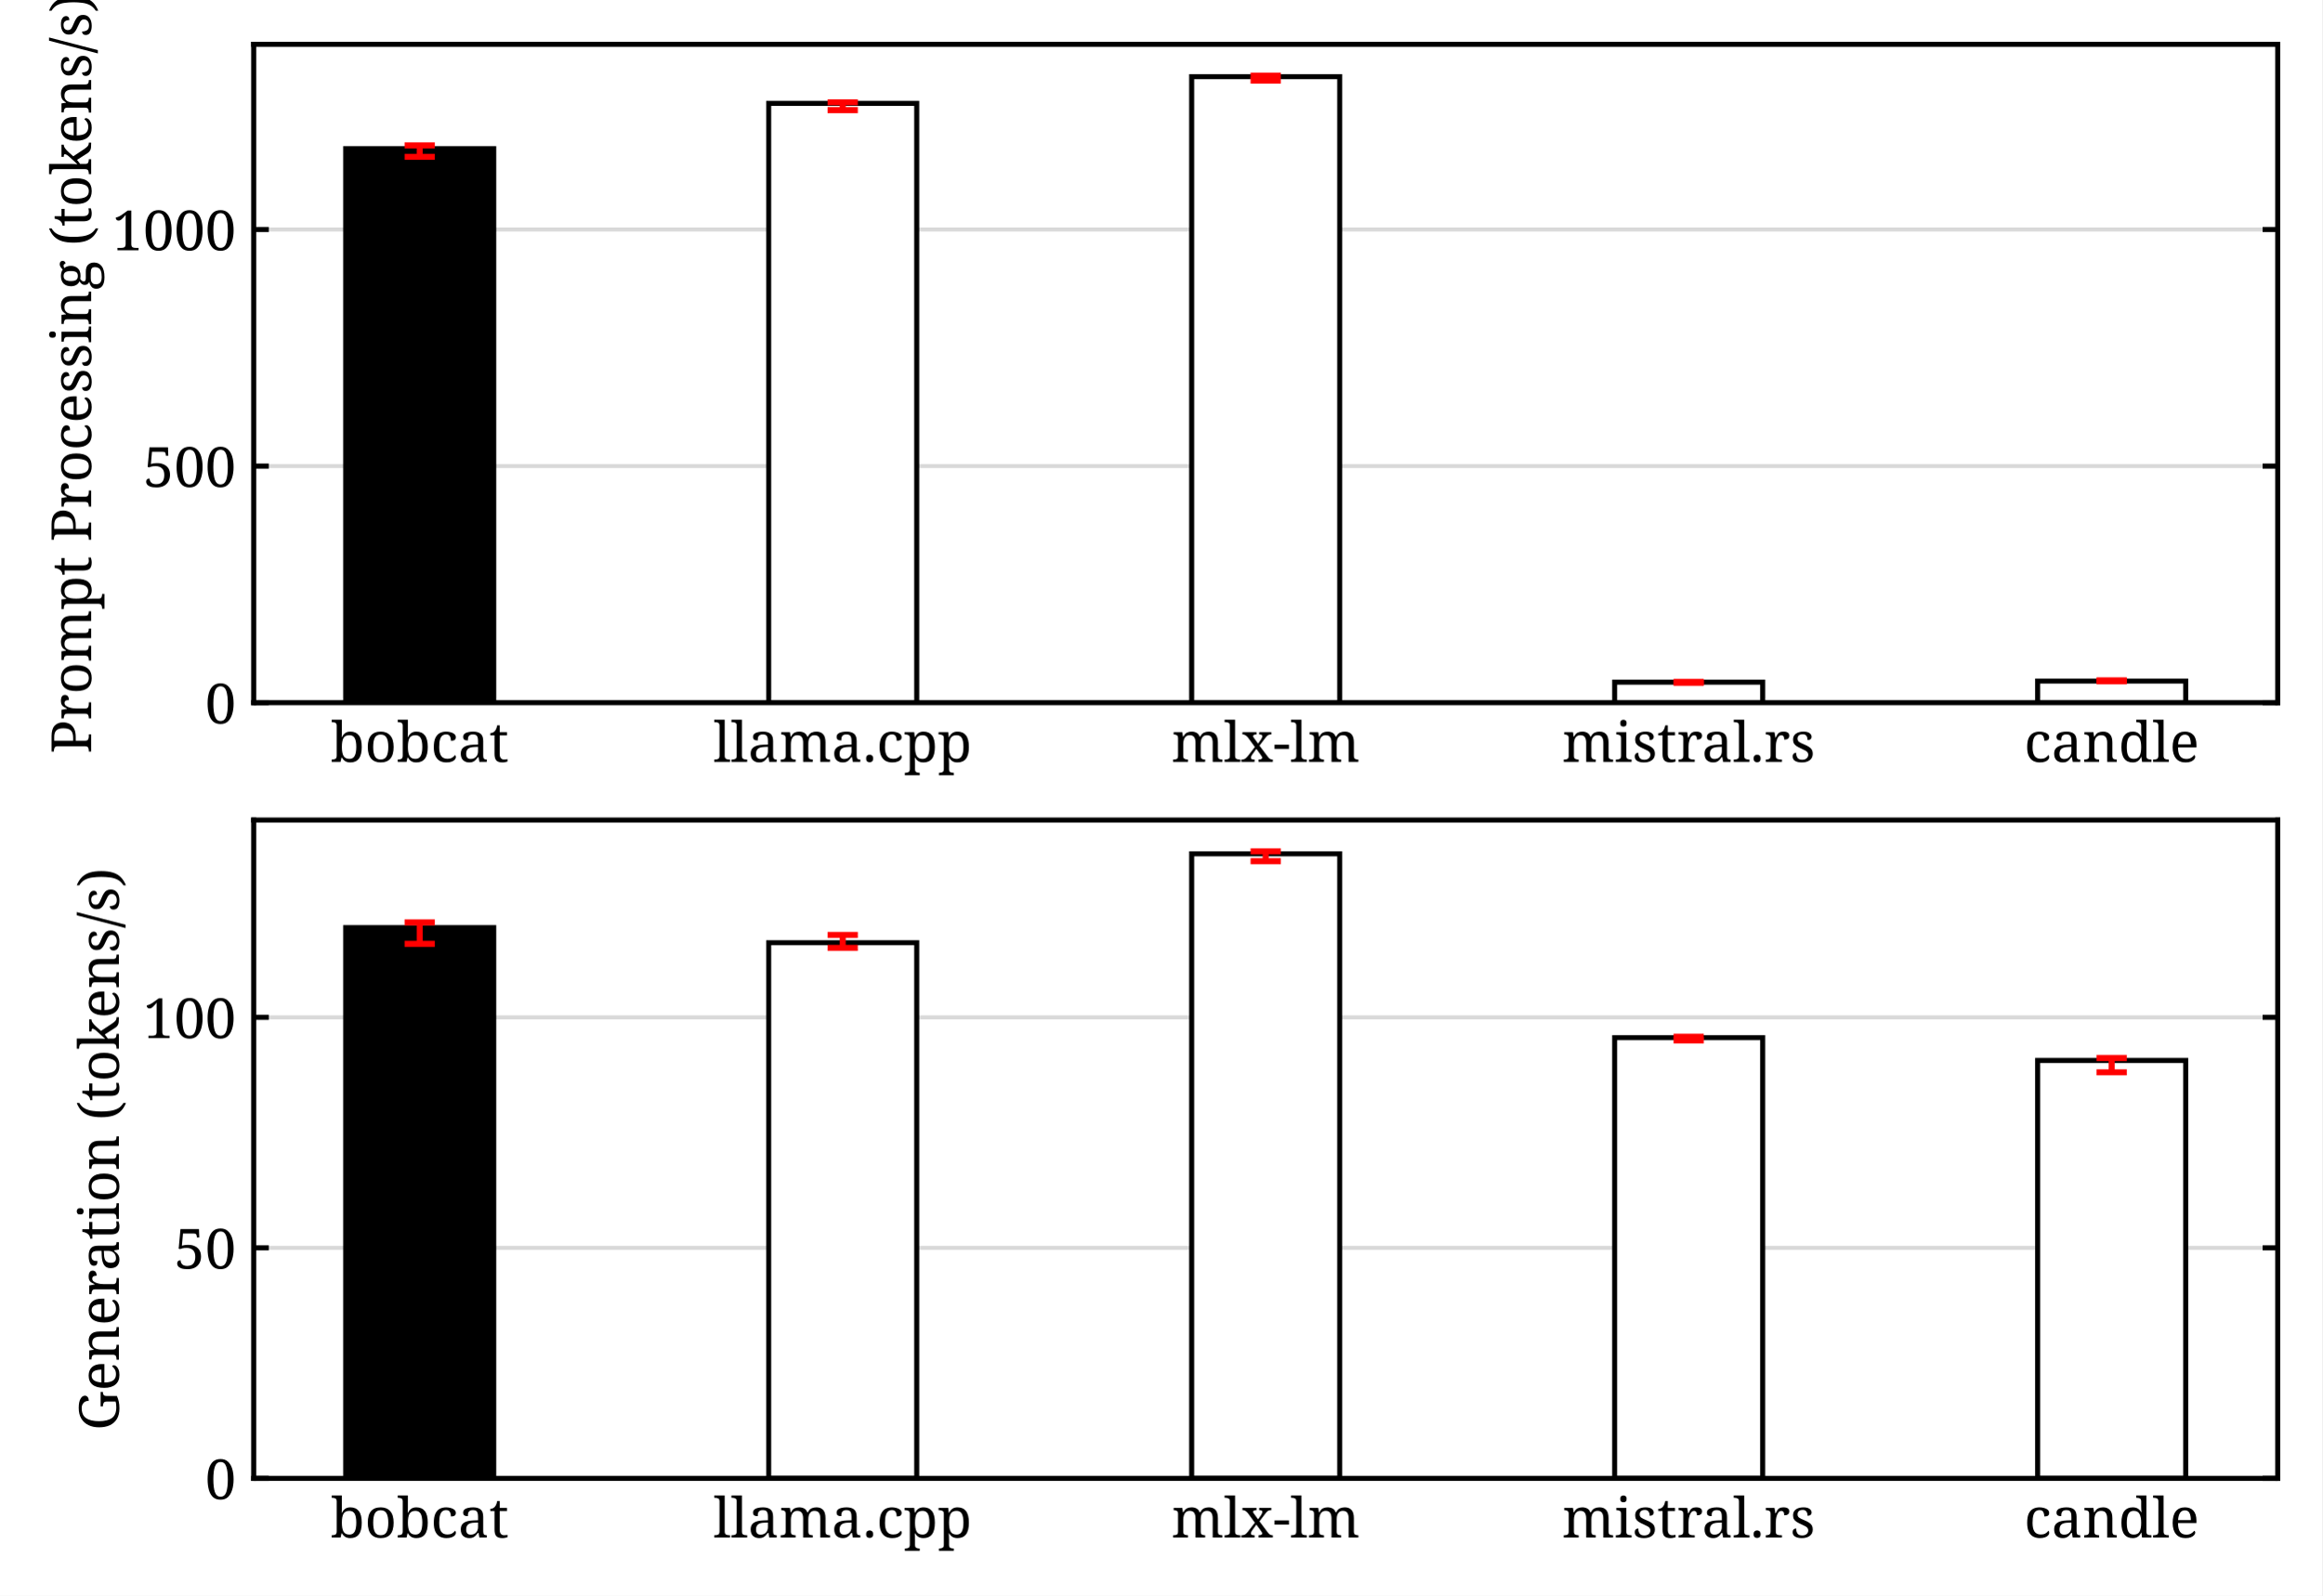
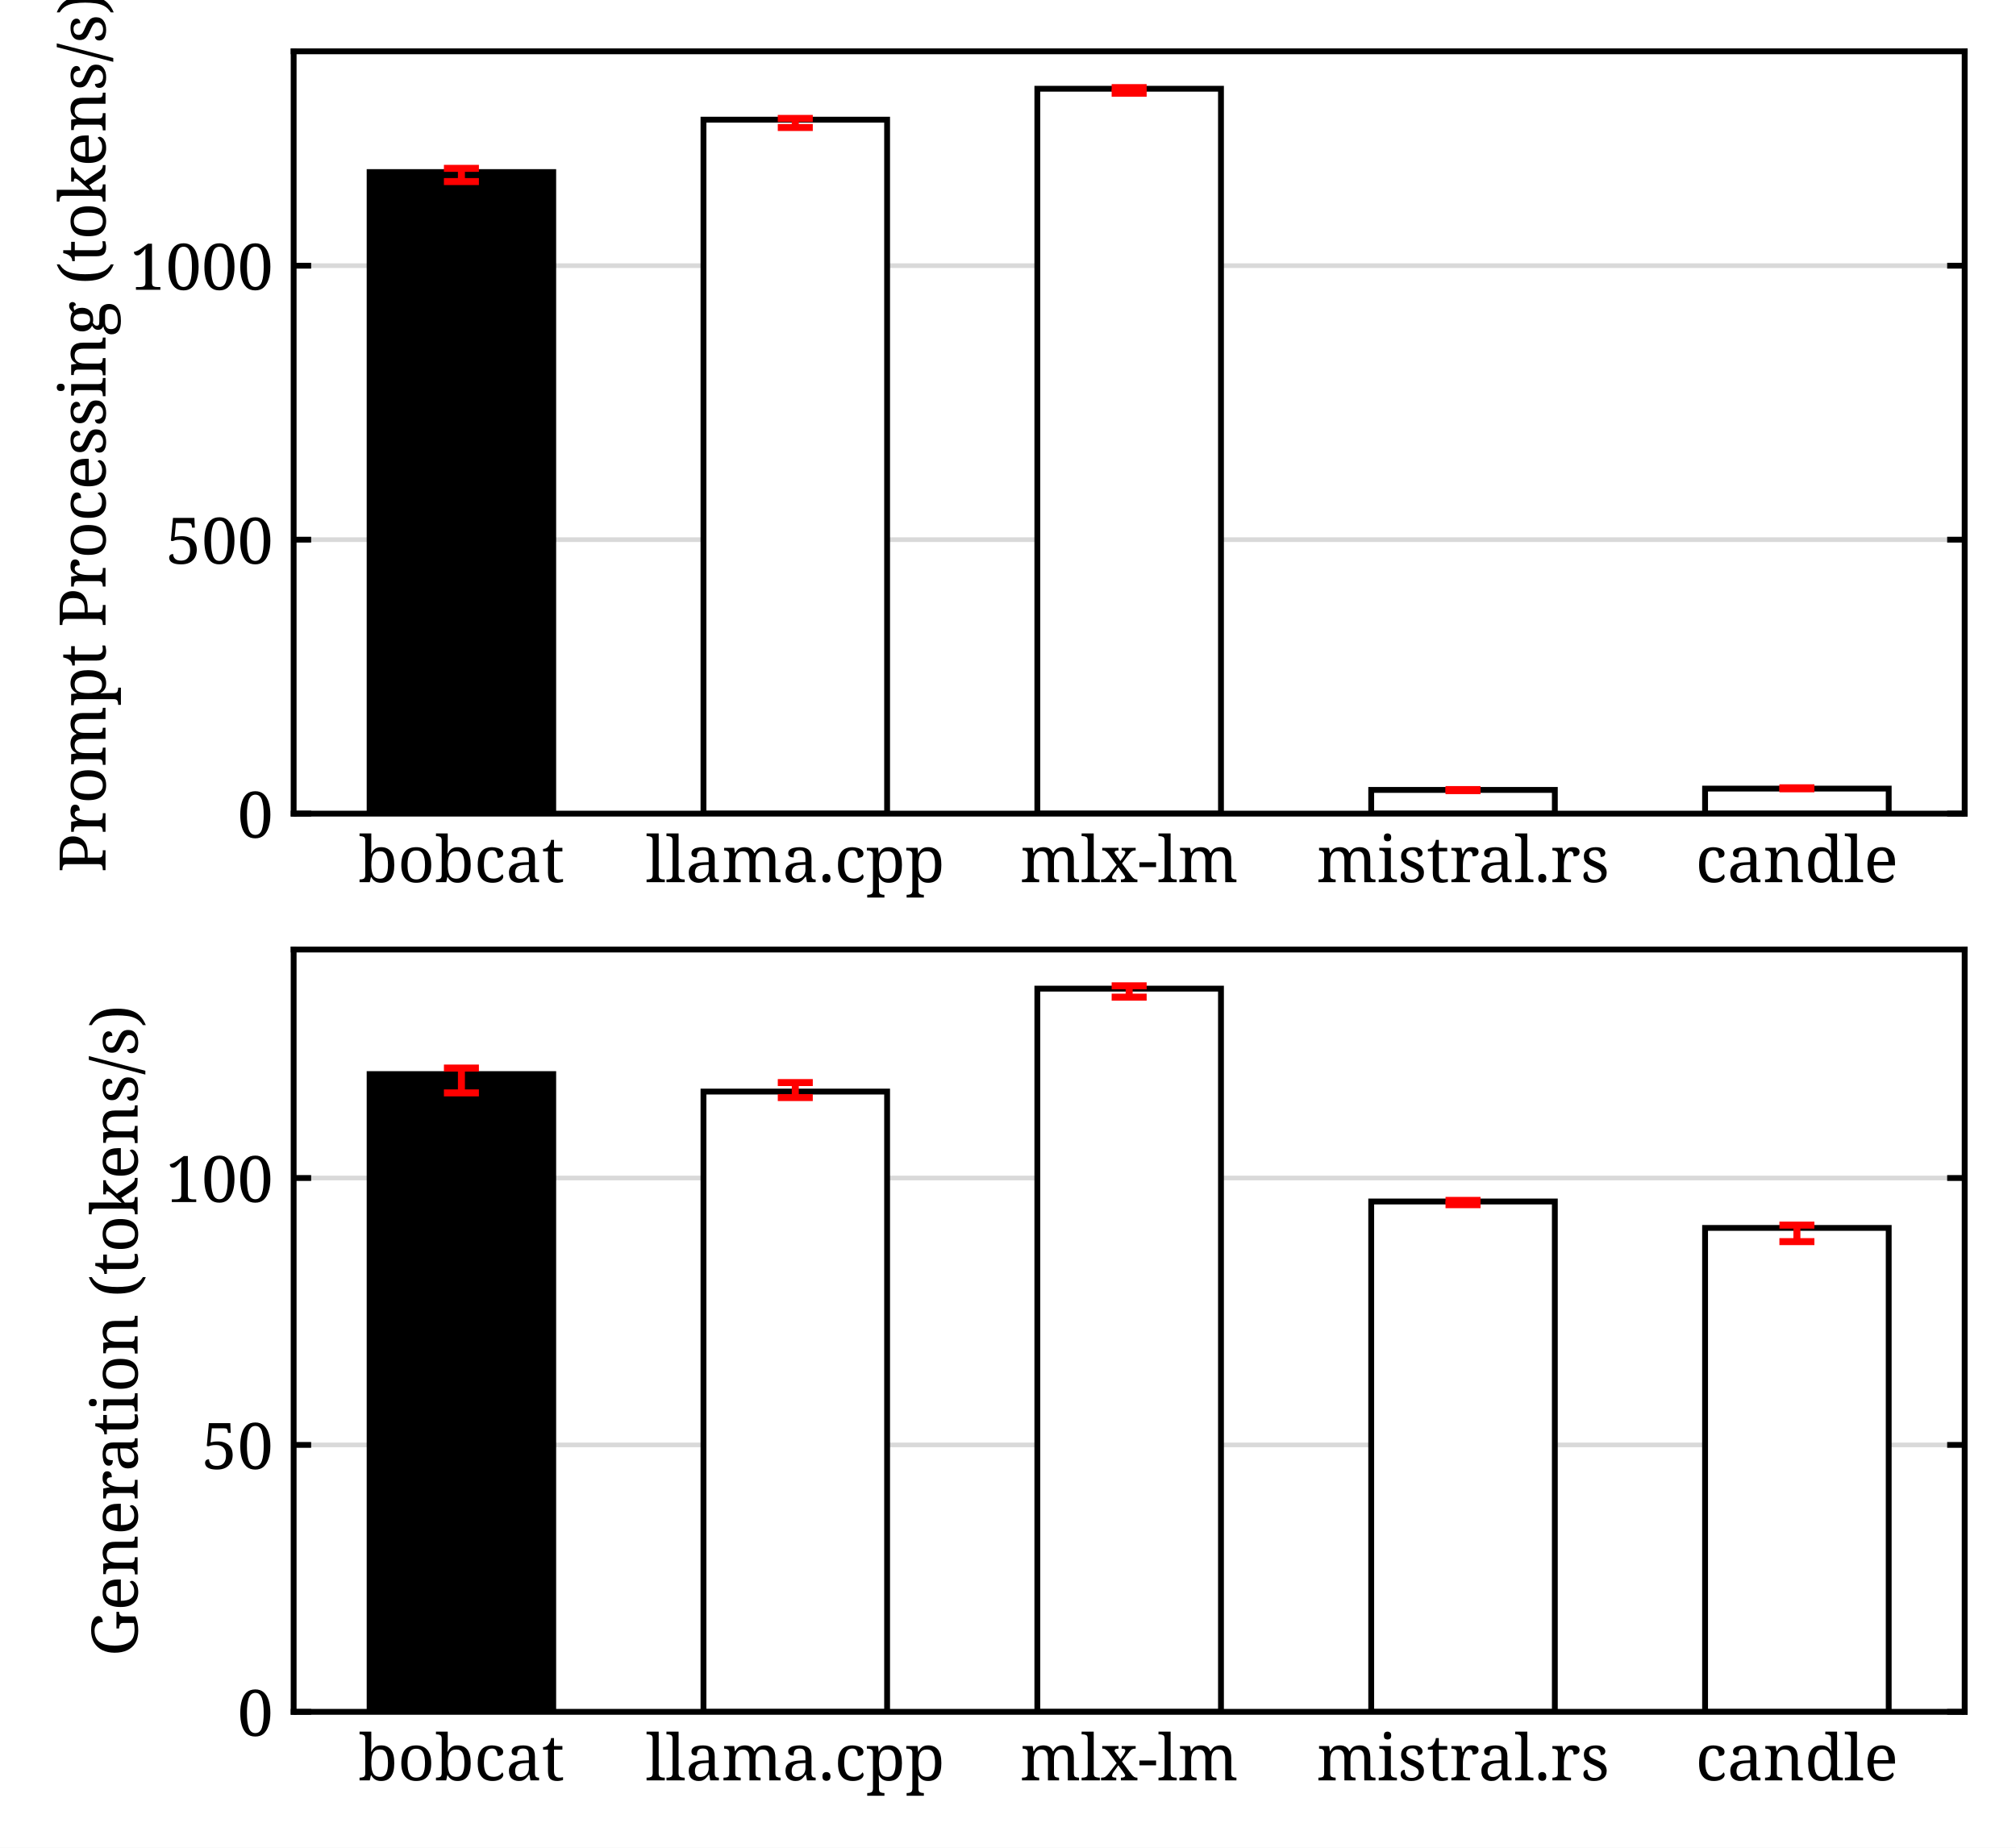
- <svg xmlns="http://www.w3.org/2000/svg" xmlns:xlink="http://www.w3.org/1999/xlink" width="460.8pt" height="316.8pt" viewBox="0 0 460.8 316.8" version="1.1">
+ <svg xmlns="http://www.w3.org/2000/svg" xmlns:xlink="http://www.w3.org/1999/xlink" width="345.6pt" height="316.8pt" viewBox="0 0 345.6 316.8" version="1.1">
  <defs>
    <style type="text/css">*{stroke-linejoin: round; stroke-linecap: butt}</style>
  </defs>
  <g id="figure_1">
    <g id="patch_1">
-       <path d="M 0 316.8  L 460.8 316.8  L 460.8 0  L 0 0  z " style="fill: #ffffff" />
+       <path d="M 0 316.8  L 345.6 316.8  L 345.6 0  L 0 0  z " style="fill: #ffffff" />
    </g>
    <g id="axes_1">
      <g id="patch_2">
-         <path d="M 50.34 139.5  L 452 139.5  L 452 8.8  L 50.34 8.8  z " style="fill: #ffffff" />
+         <path d="M 50.34 139.5  L 336.8 139.5  L 336.8 8.8  L 50.34 8.8  z " style="fill: #ffffff" />
      </g>
      <g id="matplotlib.axis_1">
        <g id="xtick_1">
          <g id="text_1">
-             <text style="font-size: 11px; font-family: 'STIXGeneral', serif; text-anchor: middle" x="83.287" y="151.25" transform="rotate(-0 83.28703 151.25)">bobcat</text>
+             <text style="font-size: 11px; font-family: 'STIXGeneral', serif; text-anchor: middle" x="79.1" y="151.25" transform="rotate(-0 79.10047 151.25)">bobcat</text>
          </g>
        </g>
        <g id="xtick_2">
          <g id="text_2">
-             <text style="font-size: 11px; font-family: 'STIXGeneral', serif; text-anchor: middle" x="167.229" y="151.25" transform="rotate(-0 167.2285 151.25)">llama.cpp</text>
+             <text style="font-size: 11px; font-family: 'STIXGeneral', serif; text-anchor: middle" x="136.335" y="151.25" transform="rotate(-0 136.3352 151.25)">llama.cpp</text>
          </g>
        </g>
        <g id="xtick_3">
          <g id="text_3">
-             <text style="font-size: 11px; font-family: 'STIXGeneral', serif; text-anchor: middle" x="251.17" y="151.25" transform="rotate(-0 251.17 151.25)">mlx-lm</text>
+             <text style="font-size: 11px; font-family: 'STIXGeneral', serif; text-anchor: middle" x="193.57" y="151.25" transform="rotate(-0 193.57 151.25)">mlx-lm</text>
          </g>
        </g>
        <g id="xtick_4">
          <g id="text_4">
-             <text style="font-size: 11px; font-family: 'STIXGeneral', serif; text-anchor: middle" x="335.111" y="151.25" transform="rotate(-0 335.1115 151.25)">mistral.rs</text>
+             <text style="font-size: 11px; font-family: 'STIXGeneral', serif; text-anchor: middle" x="250.805" y="151.25" transform="rotate(-0 250.8048 151.25)">mistral.rs</text>
          </g>
        </g>
        <g id="xtick_5">
          <g id="text_5">
-             <text style="font-size: 11px; font-family: 'STIXGeneral', serif; text-anchor: middle" x="419.053" y="151.25" transform="rotate(-0 419.053 151.25)">candle</text>
+             <text style="font-size: 11px; font-family: 'STIXGeneral', serif; text-anchor: middle" x="308.04" y="151.25" transform="rotate(-0 308.0395 151.25)">candle</text>
          </g>
        </g>
      </g>
      <g id="matplotlib.axis_2">
        <g id="ytick_1">
          <g id="line2d_1">
-             <path d="M 50.34 139.5  L 452 139.5  " clip-path="url(#p7ed547f8f2)" style="fill: none; stroke: #d9d9d9; stroke-width: 0.8; stroke-linecap: square" />
+             <path d="M 50.34 139.5  L 336.8 139.5  " clip-path="url(#p33235b539d)" style="fill: none; stroke: #d9d9d9; stroke-width: 0.8; stroke-linecap: square" />
          </g>
          <g id="line2d_2">
            <defs>
              <path id="mdae82fceea" d="M 0 0  L 3 0  " style="stroke: #000000" />
            </defs>
            <g>
              <use xlink:href="#mdae82fceea" x="50.34" y="139.5" style="stroke: #000000" />
            </g>
          </g>
          <g id="line2d_3">
            <defs>
              <path id="m9e3574b6be" d="M 0 0  L -3 0  " style="stroke: #000000" />
            </defs>
            <g>
-               <use xlink:href="#m9e3574b6be" x="452" y="139.5" style="stroke: #000000" />
+               <use xlink:href="#m9e3574b6be" x="336.8" y="139.5" style="stroke: #000000" />
            </g>
          </g>
          <g id="text_6">
            <text style="font-size: 11px; font-family: 'STIXGeneral', serif; text-anchor: end" x="46.84" y="143.625" transform="rotate(-0 46.84 143.625)">0</text>
          </g>
        </g>
        <g id="ytick_2">
          <g id="line2d_4">
-             <path d="M 50.34 92.527  L 452 92.527  " clip-path="url(#p7ed547f8f2)" style="fill: none; stroke: #d9d9d9; stroke-width: 0.8; stroke-linecap: square" />
+             <path d="M 50.34 92.527  L 336.8 92.527  " clip-path="url(#p33235b539d)" style="fill: none; stroke: #d9d9d9; stroke-width: 0.8; stroke-linecap: square" />
          </g>
          <g id="line2d_5">
            <g>
              <use xlink:href="#mdae82fceea" x="50.34" y="92.527" style="stroke: #000000" />
            </g>
          </g>
          <g id="line2d_6">
            <g>
-               <use xlink:href="#m9e3574b6be" x="452" y="92.527" style="stroke: #000000" />
+               <use xlink:href="#m9e3574b6be" x="336.8" y="92.527" style="stroke: #000000" />
            </g>
          </g>
          <g id="text_7">
            <text style="font-size: 11px; font-family: 'STIXGeneral', serif; text-anchor: end" x="46.84" y="96.652" transform="rotate(-0 46.84 96.65189)">500</text>
          </g>
        </g>
        <g id="ytick_3">
          <g id="line2d_7">
-             <path d="M 50.34 45.554  L 452 45.554  " clip-path="url(#p7ed547f8f2)" style="fill: none; stroke: #d9d9d9; stroke-width: 0.8; stroke-linecap: square" />
+             <path d="M 50.34 45.554  L 336.8 45.554  " clip-path="url(#p33235b539d)" style="fill: none; stroke: #d9d9d9; stroke-width: 0.8; stroke-linecap: square" />
          </g>
          <g id="line2d_8">
            <g>
              <use xlink:href="#mdae82fceea" x="50.34" y="45.554" style="stroke: #000000" />
            </g>
          </g>
          <g id="line2d_9">
            <g>
-               <use xlink:href="#m9e3574b6be" x="452" y="45.554" style="stroke: #000000" />
+               <use xlink:href="#m9e3574b6be" x="336.8" y="45.554" style="stroke: #000000" />
            </g>
          </g>
          <g id="text_8">
            <text style="font-size: 11px; font-family: 'STIXGeneral', serif; text-anchor: end" x="46.84" y="49.679" transform="rotate(-0 46.84 49.67879)">1000</text>
          </g>
        </g>
        <g id="text_9">
          <text style="font-size: 11px; font-family: 'STIXGeneral', serif; text-anchor: middle" x="18.09" y="74.15" transform="rotate(-90 18.09 74.15)">Prompt Processing (tokens/s)</text>
        </g>
      </g>
      <g id="patch_3">
-         <path d="M 68.597 139.5  L 97.977 139.5  L 97.977 29.507  L 68.597 29.507  z " clip-path="url(#p7ed547f8f2)" style="stroke: #000000; stroke-linejoin: miter" />
+         <path d="M 63.361 139.5  L 94.84 139.5  L 94.84 29.507  L 63.361 29.507  z " clip-path="url(#p33235b539d)" style="stroke: #000000; stroke-linejoin: miter" />
      </g>
      <g id="patch_4">
-         <path d="M 152.539 139.5  L 181.918 139.5  L 181.918 20.521  L 152.539 20.521  z " clip-path="url(#p7ed547f8f2)" style="fill: #ffffff; stroke: #000000; stroke-linejoin: miter" />
+         <path d="M 120.596 139.5  L 152.075 139.5  L 152.075 20.521  L 120.596 20.521  z " clip-path="url(#p33235b539d)" style="fill: #ffffff; stroke: #000000; stroke-linejoin: miter" />
      </g>
      <g id="patch_5">
-         <path d="M 236.48 139.5  L 265.86 139.5  L 265.86 15.217  L 236.48 15.217  z " clip-path="url(#p7ed547f8f2)" style="fill: #ffffff; stroke: #000000; stroke-linejoin: miter" />
+         <path d="M 177.83 139.5  L 209.31 139.5  L 209.31 15.217  L 177.83 15.217  z " clip-path="url(#p33235b539d)" style="fill: #ffffff; stroke: #000000; stroke-linejoin: miter" />
      </g>
      <g id="patch_6">
-         <path d="M 320.422 139.5  L 349.801 139.5  L 349.801 135.432  L 320.422 135.432  z " clip-path="url(#p7ed547f8f2)" style="fill: #ffffff; stroke: #000000; stroke-linejoin: miter" />
+         <path d="M 235.065 139.5  L 266.544 139.5  L 266.544 135.432  L 235.065 135.432  z " clip-path="url(#p33235b539d)" style="fill: #ffffff; stroke: #000000; stroke-linejoin: miter" />
      </g>
      <g id="patch_7">
-         <path d="M 404.363 139.5  L 433.743 139.5  L 433.743 135.209  L 404.363 135.209  z " clip-path="url(#p7ed547f8f2)" style="fill: #ffffff; stroke: #000000; stroke-linejoin: miter" />
+         <path d="M 292.3 139.5  L 323.779 139.5  L 323.779 135.209  L 292.3 135.209  z " clip-path="url(#p33235b539d)" style="fill: #ffffff; stroke: #000000; stroke-linejoin: miter" />
      </g>
      <g id="patch_8">
        <path d="M 50.34 139.5  L 50.34 8.8  " style="fill: none; stroke: #000000; stroke-linejoin: miter; stroke-linecap: square" />
      </g>
      <g id="patch_9">
-         <path d="M 452 139.5  L 452 8.8  " style="fill: none; stroke: #000000; stroke-linejoin: miter; stroke-linecap: square" />
+         <path d="M 336.8 139.5  L 336.8 8.8  " style="fill: none; stroke: #000000; stroke-linejoin: miter; stroke-linecap: square" />
      </g>
      <g id="patch_10">
-         <path d="M 50.34 139.5  L 452 139.5  " style="fill: none; stroke: #000000; stroke-linejoin: miter; stroke-linecap: square" />
+         <path d="M 50.34 139.5  L 336.8 139.5  " style="fill: none; stroke: #000000; stroke-linejoin: miter; stroke-linecap: square" />
      </g>
      <g id="patch_11">
-         <path d="M 50.34 8.8  L 452 8.8  " style="fill: none; stroke: #000000; stroke-linejoin: miter; stroke-linecap: square" />
+         <path d="M 50.34 8.8  L 336.8 8.8  " style="fill: none; stroke: #000000; stroke-linejoin: miter; stroke-linecap: square" />
      </g>
      <g id="LineCollection_1">
-         <path d="M 83.287 31.133  L 83.287 28.861  " clip-path="url(#p7ed547f8f2)" style="fill: none; stroke: #ff0000; stroke-width: 1.2" />
-         <path d="M 167.229 21.862  L 167.229 20.305  " clip-path="url(#p7ed547f8f2)" style="fill: none; stroke: #ff0000; stroke-width: 1.2" />
-         <path d="M 251.17 15.983  L 251.17 15.024  " clip-path="url(#p7ed547f8f2)" style="fill: none; stroke: #ff0000; stroke-width: 1.2" />
-         <path d="M 335.111 135.554  L 335.111 135.376  " clip-path="url(#p7ed547f8f2)" style="fill: none; stroke: #ff0000; stroke-width: 1.2" />
-         <path d="M 419.053 135.244  L 419.053 135.07  " clip-path="url(#p7ed547f8f2)" style="fill: none; stroke: #ff0000; stroke-width: 1.2" />
+         <path d="M 79.1 31.133  L 79.1 28.861  " clip-path="url(#p33235b539d)" style="fill: none; stroke: #ff0000; stroke-width: 1.2" />
+         <path d="M 136.335 21.862  L 136.335 20.305  " clip-path="url(#p33235b539d)" style="fill: none; stroke: #ff0000; stroke-width: 1.2" />
+         <path d="M 193.57 15.983  L 193.57 15.024  " clip-path="url(#p33235b539d)" style="fill: none; stroke: #ff0000; stroke-width: 1.2" />
+         <path d="M 250.805 135.554  L 250.805 135.376  " clip-path="url(#p33235b539d)" style="fill: none; stroke: #ff0000; stroke-width: 1.2" />
+         <path d="M 308.04 135.244  L 308.04 135.07  " clip-path="url(#p33235b539d)" style="fill: none; stroke: #ff0000; stroke-width: 1.2" />
      </g>
      <g id="line2d_10">
        <defs>
          <path id="m49be664565" d="M 3 0  L -3 -0  " style="stroke: #ff0000; stroke-width: 1.2" />
        </defs>
-         <g clip-path="url(#p7ed547f8f2)">
-           <use xlink:href="#m49be664565" x="83.287" y="31.133" style="fill: #1f77b4; stroke: #ff0000; stroke-width: 1.2" />
-           <use xlink:href="#m49be664565" x="167.229" y="21.862" style="fill: #1f77b4; stroke: #ff0000; stroke-width: 1.2" />
-           <use xlink:href="#m49be664565" x="251.17" y="15.983" style="fill: #1f77b4; stroke: #ff0000; stroke-width: 1.2" />
-           <use xlink:href="#m49be664565" x="335.111" y="135.554" style="fill: #1f77b4; stroke: #ff0000; stroke-width: 1.2" />
-           <use xlink:href="#m49be664565" x="419.053" y="135.244" style="fill: #1f77b4; stroke: #ff0000; stroke-width: 1.2" />
+         <g clip-path="url(#p33235b539d)">
+           <use xlink:href="#m49be664565" x="79.1" y="31.133" style="fill: #1f77b4; stroke: #ff0000; stroke-width: 1.2" />
+           <use xlink:href="#m49be664565" x="136.335" y="21.862" style="fill: #1f77b4; stroke: #ff0000; stroke-width: 1.2" />
+           <use xlink:href="#m49be664565" x="193.57" y="15.983" style="fill: #1f77b4; stroke: #ff0000; stroke-width: 1.2" />
+           <use xlink:href="#m49be664565" x="250.805" y="135.554" style="fill: #1f77b4; stroke: #ff0000; stroke-width: 1.2" />
+           <use xlink:href="#m49be664565" x="308.04" y="135.244" style="fill: #1f77b4; stroke: #ff0000; stroke-width: 1.2" />
        </g>
      </g>
      <g id="line2d_11">
-         <g clip-path="url(#p7ed547f8f2)">
-           <use xlink:href="#m49be664565" x="83.287" y="28.861" style="fill: #1f77b4; stroke: #ff0000; stroke-width: 1.2" />
-           <use xlink:href="#m49be664565" x="167.229" y="20.305" style="fill: #1f77b4; stroke: #ff0000; stroke-width: 1.2" />
-           <use xlink:href="#m49be664565" x="251.17" y="15.024" style="fill: #1f77b4; stroke: #ff0000; stroke-width: 1.2" />
-           <use xlink:href="#m49be664565" x="335.111" y="135.376" style="fill: #1f77b4; stroke: #ff0000; stroke-width: 1.2" />
-           <use xlink:href="#m49be664565" x="419.053" y="135.07" style="fill: #1f77b4; stroke: #ff0000; stroke-width: 1.2" />
+         <g clip-path="url(#p33235b539d)">
+           <use xlink:href="#m49be664565" x="79.1" y="28.861" style="fill: #1f77b4; stroke: #ff0000; stroke-width: 1.2" />
+           <use xlink:href="#m49be664565" x="136.335" y="20.305" style="fill: #1f77b4; stroke: #ff0000; stroke-width: 1.2" />
+           <use xlink:href="#m49be664565" x="193.57" y="15.024" style="fill: #1f77b4; stroke: #ff0000; stroke-width: 1.2" />
+           <use xlink:href="#m49be664565" x="250.805" y="135.376" style="fill: #1f77b4; stroke: #ff0000; stroke-width: 1.2" />
+           <use xlink:href="#m49be664565" x="308.04" y="135.07" style="fill: #1f77b4; stroke: #ff0000; stroke-width: 1.2" />
        </g>
      </g>
      <g id="line2d_12" />
    </g>
    <g id="axes_2">
      <g id="patch_12">
-         <path d="M 50.34 293.5  L 452 293.5  L 452 162.8  L 50.34 162.8  z " style="fill: #ffffff" />
+         <path d="M 50.34 293.5  L 336.8 293.5  L 336.8 162.8  L 50.34 162.8  z " style="fill: #ffffff" />
      </g>
      <g id="matplotlib.axis_3">
        <g id="xtick_6">
          <g id="text_10">
-             <text style="font-size: 11px; font-family: 'STIXGeneral', serif; text-anchor: middle" x="83.287" y="305.25" transform="rotate(-0 83.28703 305.25)">bobcat</text>
+             <text style="font-size: 11px; font-family: 'STIXGeneral', serif; text-anchor: middle" x="79.1" y="305.25" transform="rotate(-0 79.10047 305.25)">bobcat</text>
          </g>
        </g>
        <g id="xtick_7">
          <g id="text_11">
-             <text style="font-size: 11px; font-family: 'STIXGeneral', serif; text-anchor: middle" x="167.229" y="305.25" transform="rotate(-0 167.2285 305.25)">llama.cpp</text>
+             <text style="font-size: 11px; font-family: 'STIXGeneral', serif; text-anchor: middle" x="136.335" y="305.25" transform="rotate(-0 136.3352 305.25)">llama.cpp</text>
          </g>
        </g>
        <g id="xtick_8">
          <g id="text_12">
-             <text style="font-size: 11px; font-family: 'STIXGeneral', serif; text-anchor: middle" x="251.17" y="305.25" transform="rotate(-0 251.17 305.25)">mlx-lm</text>
+             <text style="font-size: 11px; font-family: 'STIXGeneral', serif; text-anchor: middle" x="193.57" y="305.25" transform="rotate(-0 193.57 305.25)">mlx-lm</text>
          </g>
        </g>
        <g id="xtick_9">
          <g id="text_13">
-             <text style="font-size: 11px; font-family: 'STIXGeneral', serif; text-anchor: middle" x="335.111" y="305.25" transform="rotate(-0 335.1115 305.25)">mistral.rs</text>
+             <text style="font-size: 11px; font-family: 'STIXGeneral', serif; text-anchor: middle" x="250.805" y="305.25" transform="rotate(-0 250.8048 305.25)">mistral.rs</text>
          </g>
        </g>
        <g id="xtick_10">
          <g id="text_14">
-             <text style="font-size: 11px; font-family: 'STIXGeneral', serif; text-anchor: middle" x="419.053" y="305.25" transform="rotate(-0 419.053 305.25)">candle</text>
+             <text style="font-size: 11px; font-family: 'STIXGeneral', serif; text-anchor: middle" x="308.04" y="305.25" transform="rotate(-0 308.0395 305.25)">candle</text>
          </g>
        </g>
      </g>
      <g id="matplotlib.axis_4">
        <g id="ytick_4">
          <g id="line2d_13">
-             <path d="M 50.34 293.5  L 452 293.5  " clip-path="url(#p5365f39e86)" style="fill: none; stroke: #d9d9d9; stroke-width: 0.8; stroke-linecap: square" />
+             <path d="M 50.34 293.5  L 336.8 293.5  " clip-path="url(#p3257c248f9)" style="fill: none; stroke: #d9d9d9; stroke-width: 0.8; stroke-linecap: square" />
          </g>
          <g id="line2d_14">
            <g>
              <use xlink:href="#mdae82fceea" x="50.34" y="293.5" style="stroke: #000000" />
            </g>
          </g>
          <g id="line2d_15">
            <g>
-               <use xlink:href="#m9e3574b6be" x="452" y="293.5" style="stroke: #000000" />
+               <use xlink:href="#m9e3574b6be" x="336.8" y="293.5" style="stroke: #000000" />
            </g>
          </g>
          <g id="text_15">
            <text style="font-size: 11px; font-family: 'STIXGeneral', serif; text-anchor: end" x="46.84" y="297.625" transform="rotate(-0 46.84 297.625)">0</text>
          </g>
        </g>
        <g id="ytick_5">
          <g id="line2d_16">
-             <path d="M 50.34 247.736  L 452 247.736  " clip-path="url(#p5365f39e86)" style="fill: none; stroke: #d9d9d9; stroke-width: 0.8; stroke-linecap: square" />
+             <path d="M 50.34 247.736  L 336.8 247.736  " clip-path="url(#p3257c248f9)" style="fill: none; stroke: #d9d9d9; stroke-width: 0.8; stroke-linecap: square" />
          </g>
          <g id="line2d_17">
            <g>
              <use xlink:href="#mdae82fceea" x="50.34" y="247.736" style="stroke: #000000" />
            </g>
          </g>
          <g id="line2d_18">
            <g>
-               <use xlink:href="#m9e3574b6be" x="452" y="247.736" style="stroke: #000000" />
+               <use xlink:href="#m9e3574b6be" x="336.8" y="247.736" style="stroke: #000000" />
            </g>
          </g>
          <g id="text_16">
            <text style="font-size: 11px; font-family: 'STIXGeneral', serif; text-anchor: end" x="46.84" y="251.861" transform="rotate(-0 46.84 251.861)">50</text>
          </g>
        </g>
        <g id="ytick_6">
          <g id="line2d_19">
-             <path d="M 50.34 201.972  L 452 201.972  " clip-path="url(#p5365f39e86)" style="fill: none; stroke: #d9d9d9; stroke-width: 0.8; stroke-linecap: square" />
+             <path d="M 50.34 201.972  L 336.8 201.972  " clip-path="url(#p3257c248f9)" style="fill: none; stroke: #d9d9d9; stroke-width: 0.8; stroke-linecap: square" />
          </g>
          <g id="line2d_20">
            <g>
              <use xlink:href="#mdae82fceea" x="50.34" y="201.972" style="stroke: #000000" />
            </g>
          </g>
          <g id="line2d_21">
            <g>
-               <use xlink:href="#m9e3574b6be" x="452" y="201.972" style="stroke: #000000" />
+               <use xlink:href="#m9e3574b6be" x="336.8" y="201.972" style="stroke: #000000" />
            </g>
          </g>
          <g id="text_17">
            <text style="font-size: 11px; font-family: 'STIXGeneral', serif; text-anchor: end" x="46.84" y="206.097" transform="rotate(-0 46.84 206.097)">100</text>
          </g>
        </g>
        <g id="text_18">
          <text style="font-size: 11px; font-family: 'STIXGeneral', serif; text-anchor: middle" x="23.59" y="228.15" transform="rotate(-90 23.59 228.15)">Generation (tokens/s)</text>
        </g>
      </g>
      <g id="patch_13">
-         <path d="M 68.597 293.5  L 97.977 293.5  L 97.977 184.161  L 68.597 184.161  z " clip-path="url(#p5365f39e86)" style="stroke: #000000; stroke-linejoin: miter" />
+         <path d="M 63.361 293.5  L 94.84 293.5  L 94.84 184.161  L 63.361 184.161  z " clip-path="url(#p3257c248f9)" style="stroke: #000000; stroke-linejoin: miter" />
      </g>
      <g id="patch_14">
-         <path d="M 152.539 293.5  L 181.918 293.5  L 181.918 187.153  L 152.539 187.153  z " clip-path="url(#p5365f39e86)" style="fill: #ffffff; stroke: #000000; stroke-linejoin: miter" />
+         <path d="M 120.596 293.5  L 152.075 293.5  L 152.075 187.153  L 120.596 187.153  z " clip-path="url(#p3257c248f9)" style="fill: #ffffff; stroke: #000000; stroke-linejoin: miter" />
      </g>
      <g id="patch_15">
-         <path d="M 236.48 293.5  L 265.86 293.5  L 265.86 169.507  L 236.48 169.507  z " clip-path="url(#p5365f39e86)" style="fill: #ffffff; stroke: #000000; stroke-linejoin: miter" />
+         <path d="M 177.83 293.5  L 209.31 293.5  L 209.31 169.507  L 177.83 169.507  z " clip-path="url(#p3257c248f9)" style="fill: #ffffff; stroke: #000000; stroke-linejoin: miter" />
      </g>
      <g id="patch_16">
-         <path d="M 320.422 293.5  L 349.801 293.5  L 349.801 205.999  L 320.422 205.999  z " clip-path="url(#p5365f39e86)" style="fill: #ffffff; stroke: #000000; stroke-linejoin: miter" />
+         <path d="M 235.065 293.5  L 266.544 293.5  L 266.544 205.999  L 235.065 205.999  z " clip-path="url(#p3257c248f9)" style="fill: #ffffff; stroke: #000000; stroke-linejoin: miter" />
      </g>
      <g id="patch_17">
-         <path d="M 404.363 293.5  L 433.743 293.5  L 433.743 210.53  L 404.363 210.53  z " clip-path="url(#p5365f39e86)" style="fill: #ffffff; stroke: #000000; stroke-linejoin: miter" />
+         <path d="M 292.3 293.5  L 323.779 293.5  L 323.779 210.53  L 292.3 210.53  z " clip-path="url(#p3257c248f9)" style="fill: #ffffff; stroke: #000000; stroke-linejoin: miter" />
      </g>
      <g id="patch_18">
        <path d="M 50.34 293.5  L 50.34 162.8  " style="fill: none; stroke: #000000; stroke-linejoin: miter; stroke-linecap: square" />
      </g>
      <g id="patch_19">
-         <path d="M 452 293.5  L 452 162.8  " style="fill: none; stroke: #000000; stroke-linejoin: miter; stroke-linecap: square" />
+         <path d="M 336.8 293.5  L 336.8 162.8  " style="fill: none; stroke: #000000; stroke-linejoin: miter; stroke-linecap: square" />
      </g>
      <g id="patch_20">
-         <path d="M 50.34 293.5  L 452 293.5  " style="fill: none; stroke: #000000; stroke-linejoin: miter; stroke-linecap: square" />
+         <path d="M 50.34 293.5  L 336.8 293.5  " style="fill: none; stroke: #000000; stroke-linejoin: miter; stroke-linecap: square" />
      </g>
      <g id="patch_21">
-         <path d="M 50.34 162.8  L 452 162.8  " style="fill: none; stroke: #000000; stroke-linejoin: miter; stroke-linecap: square" />
+         <path d="M 50.34 162.8  L 336.8 162.8  " style="fill: none; stroke: #000000; stroke-linejoin: miter; stroke-linecap: square" />
      </g>
      <g id="LineCollection_2">
-         <path d="M 83.287 187.382  L 83.287 183.126  " clip-path="url(#p5365f39e86)" style="fill: none; stroke: #ff0000; stroke-width: 1.2" />
-         <path d="M 167.229 188.18  L 167.229 185.612  " clip-path="url(#p5365f39e86)" style="fill: none; stroke: #ff0000; stroke-width: 1.2" />
-         <path d="M 251.17 170.963  L 251.17 169.024  " clip-path="url(#p5365f39e86)" style="fill: none; stroke: #ff0000; stroke-width: 1.2" />
-         <path d="M 335.111 206.548  L 335.111 205.816  " clip-path="url(#p5365f39e86)" style="fill: none; stroke: #ff0000; stroke-width: 1.2" />
-         <path d="M 419.053 212.882  L 419.053 210.054  " clip-path="url(#p5365f39e86)" style="fill: none; stroke: #ff0000; stroke-width: 1.2" />
+         <path d="M 79.1 187.382  L 79.1 183.126  " clip-path="url(#p3257c248f9)" style="fill: none; stroke: #ff0000; stroke-width: 1.2" />
+         <path d="M 136.335 188.18  L 136.335 185.612  " clip-path="url(#p3257c248f9)" style="fill: none; stroke: #ff0000; stroke-width: 1.2" />
+         <path d="M 193.57 170.963  L 193.57 169.024  " clip-path="url(#p3257c248f9)" style="fill: none; stroke: #ff0000; stroke-width: 1.2" />
+         <path d="M 250.805 206.548  L 250.805 205.816  " clip-path="url(#p3257c248f9)" style="fill: none; stroke: #ff0000; stroke-width: 1.2" />
+         <path d="M 308.04 212.882  L 308.04 210.054  " clip-path="url(#p3257c248f9)" style="fill: none; stroke: #ff0000; stroke-width: 1.2" />
      </g>
      <g id="line2d_22">
-         <g clip-path="url(#p5365f39e86)">
-           <use xlink:href="#m49be664565" x="83.287" y="187.382" style="fill: #1f77b4; stroke: #ff0000; stroke-width: 1.2" />
-           <use xlink:href="#m49be664565" x="167.229" y="188.18" style="fill: #1f77b4; stroke: #ff0000; stroke-width: 1.2" />
-           <use xlink:href="#m49be664565" x="251.17" y="170.963" style="fill: #1f77b4; stroke: #ff0000; stroke-width: 1.2" />
-           <use xlink:href="#m49be664565" x="335.111" y="206.548" style="fill: #1f77b4; stroke: #ff0000; stroke-width: 1.2" />
-           <use xlink:href="#m49be664565" x="419.053" y="212.882" style="fill: #1f77b4; stroke: #ff0000; stroke-width: 1.2" />
+         <g clip-path="url(#p3257c248f9)">
+           <use xlink:href="#m49be664565" x="79.1" y="187.382" style="fill: #1f77b4; stroke: #ff0000; stroke-width: 1.2" />
+           <use xlink:href="#m49be664565" x="136.335" y="188.18" style="fill: #1f77b4; stroke: #ff0000; stroke-width: 1.2" />
+           <use xlink:href="#m49be664565" x="193.57" y="170.963" style="fill: #1f77b4; stroke: #ff0000; stroke-width: 1.2" />
+           <use xlink:href="#m49be664565" x="250.805" y="206.548" style="fill: #1f77b4; stroke: #ff0000; stroke-width: 1.2" />
+           <use xlink:href="#m49be664565" x="308.04" y="212.882" style="fill: #1f77b4; stroke: #ff0000; stroke-width: 1.2" />
        </g>
      </g>
      <g id="line2d_23">
-         <g clip-path="url(#p5365f39e86)">
-           <use xlink:href="#m49be664565" x="83.287" y="183.126" style="fill: #1f77b4; stroke: #ff0000; stroke-width: 1.2" />
-           <use xlink:href="#m49be664565" x="167.229" y="185.612" style="fill: #1f77b4; stroke: #ff0000; stroke-width: 1.2" />
-           <use xlink:href="#m49be664565" x="251.17" y="169.024" style="fill: #1f77b4; stroke: #ff0000; stroke-width: 1.2" />
-           <use xlink:href="#m49be664565" x="335.111" y="205.816" style="fill: #1f77b4; stroke: #ff0000; stroke-width: 1.2" />
-           <use xlink:href="#m49be664565" x="419.053" y="210.054" style="fill: #1f77b4; stroke: #ff0000; stroke-width: 1.2" />
+         <g clip-path="url(#p3257c248f9)">
+           <use xlink:href="#m49be664565" x="79.1" y="183.126" style="fill: #1f77b4; stroke: #ff0000; stroke-width: 1.2" />
+           <use xlink:href="#m49be664565" x="136.335" y="185.612" style="fill: #1f77b4; stroke: #ff0000; stroke-width: 1.2" />
+           <use xlink:href="#m49be664565" x="193.57" y="169.024" style="fill: #1f77b4; stroke: #ff0000; stroke-width: 1.2" />
+           <use xlink:href="#m49be664565" x="250.805" y="205.816" style="fill: #1f77b4; stroke: #ff0000; stroke-width: 1.2" />
+           <use xlink:href="#m49be664565" x="308.04" y="210.054" style="fill: #1f77b4; stroke: #ff0000; stroke-width: 1.2" />
        </g>
      </g>
      <g id="line2d_24" />
    </g>
  </g>
  <defs>
-     <clipPath id="p7ed547f8f2">
-       <rect x="50.34" y="8.8" width="401.66" height="130.7" />
+     <clipPath id="p33235b539d">
+       <rect x="50.34" y="8.8" width="286.46" height="130.7" />
    </clipPath>
-     <clipPath id="p5365f39e86">
-       <rect x="50.34" y="162.8" width="401.66" height="130.7" />
+     <clipPath id="p3257c248f9">
+       <rect x="50.34" y="162.8" width="286.46" height="130.7" />
    </clipPath>
  </defs>
</svg>
